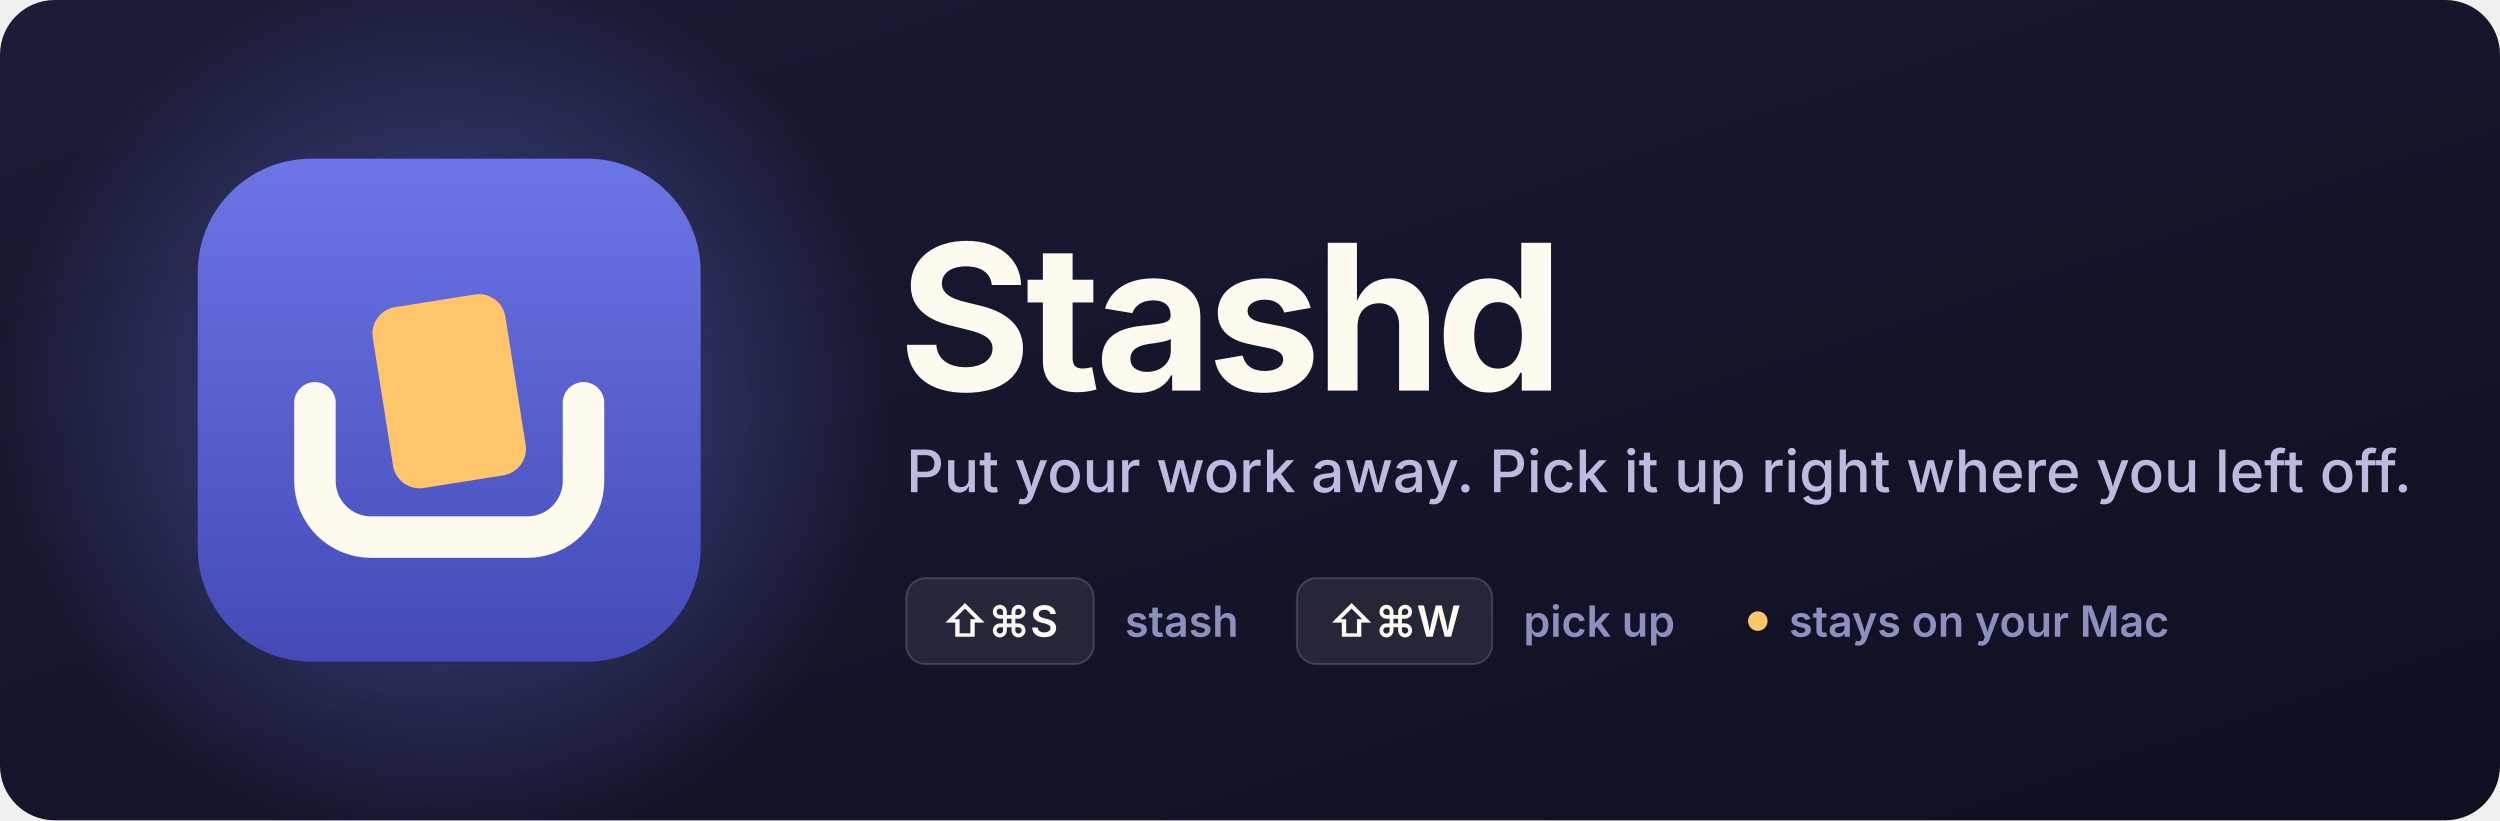
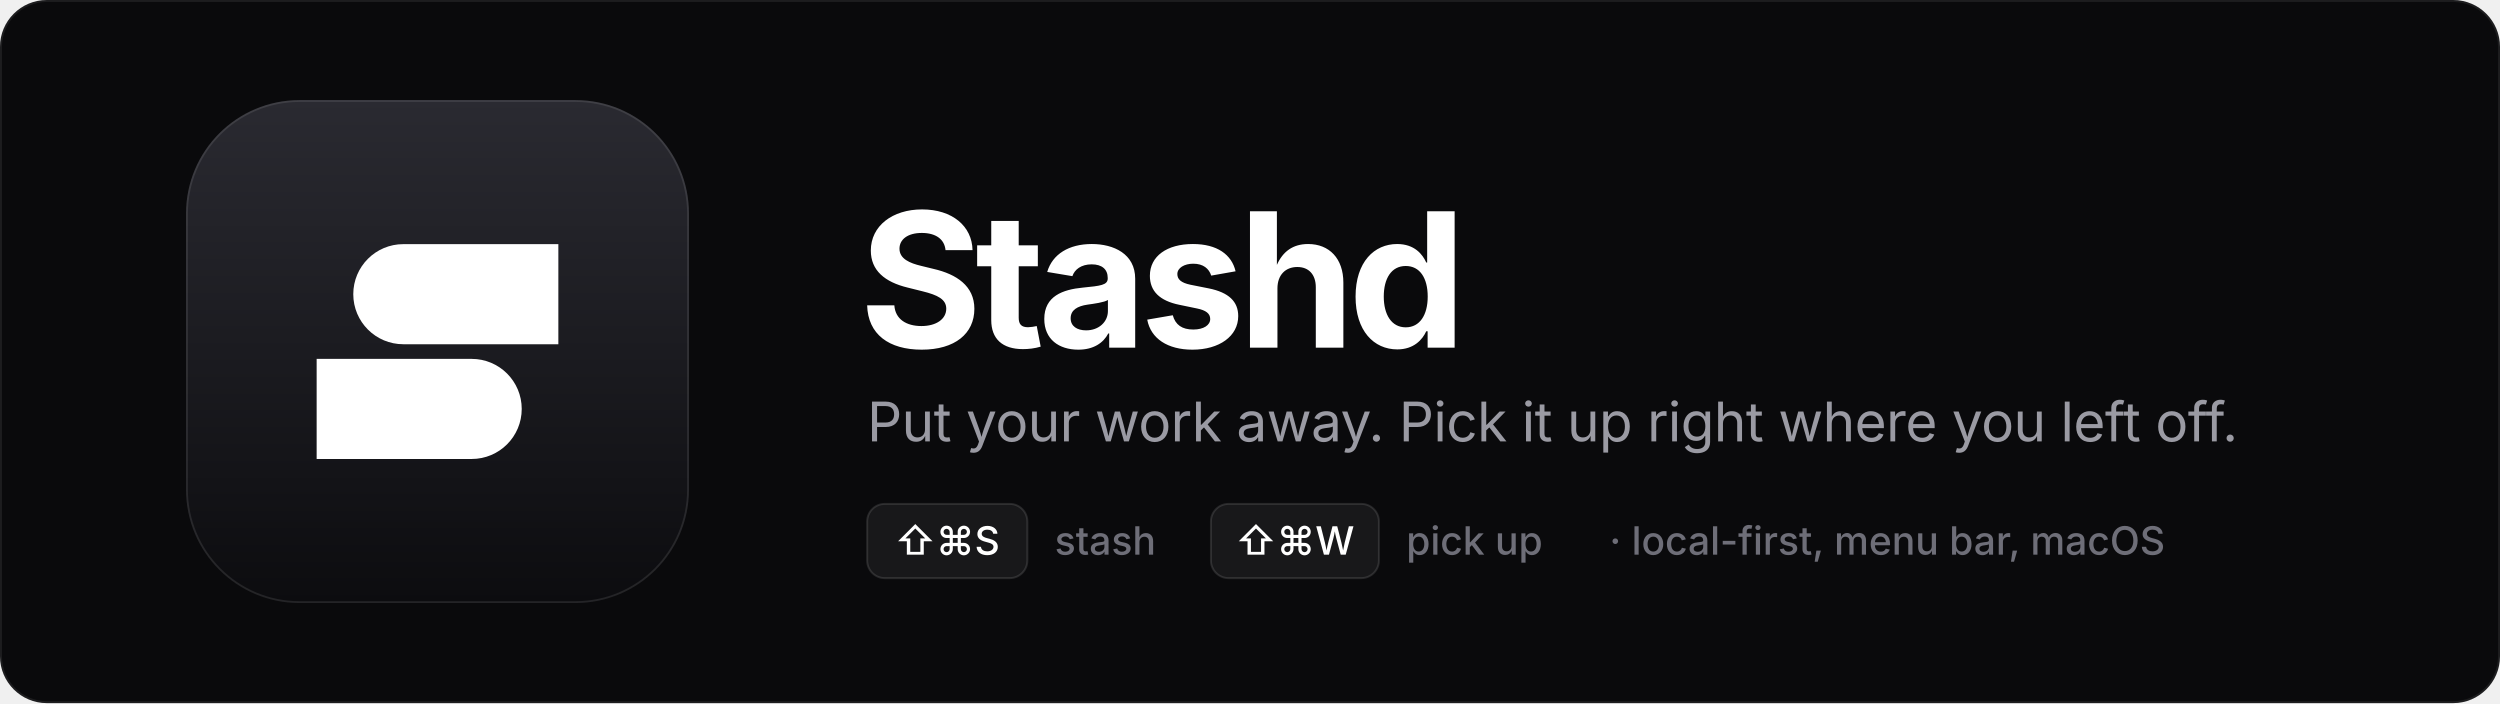
- <svg xmlns="http://www.w3.org/2000/svg" viewBox="0 0 1280 420" width="1280" height="420" role="img" aria-label="Stashd: put your work away, pick it up where you left off">
+ <svg xmlns="http://www.w3.org/2000/svg" viewBox="0 0 1280 360" width="1280" height="360" role="img" aria-label="Stashd: put your work away, pick it up where you left off">
  <style>
-     .drop { animation: drop 5.2s cubic-bezier(.3,.7,.4,1) infinite; }
-     .tray { animation: squash 5.2s ease-out infinite; transform-box: fill-box; transform-origin: 50% 100%; }
-     .glow { animation: pulse 5.2s ease-in-out infinite; transform-box: fill-box; transform-origin: center; }
-     @keyframes drop {
-       0%   { transform: translateY(-600px); opacity: 0; }
-       8%   { transform: translateY(-600px); opacity: 1; }
-       30%  { transform: translateY(14px); }
-       38%  { transform: translateY(-8px); }
-       45%  { transform: translateY(0); }
-       82%  { transform: translateY(0); opacity: 1; }
-       94%  { transform: translateY(-160px); opacity: 0; }
-       100% { transform: translateY(-600px); opacity: 0; }
+     .top { animation: top 6s cubic-bezier(.2,.8,.2,1) infinite; }
+     .bot { animation: bot 6s cubic-bezier(.2,.8,.2,1) infinite; }
+     @keyframes top {
+       0%   { transform: translateX(260px); opacity: 0; }
+       14%  { transform: translateX(0); opacity: 1; }
+       84%  { transform: translateX(0); opacity: 1; }
+       96%, 100% { transform: translateX(260px); opacity: 0; }
    }
-     @keyframes squash {
-       0%, 28% { transform: scale(1, 1); }
-       32%     { transform: scale(1.04, .93); }
-       40%     { transform: scale(.99, 1.02); }
-       46%, 100% { transform: scale(1, 1); }
+     @keyframes bot {
+       0%, 6% { transform: translateX(-260px); opacity: 0; }
+       20%  { transform: translateX(0); opacity: 1; }
+       80%  { transform: translateX(0); opacity: 1; }
+       92%, 100% { transform: translateX(-260px); opacity: 0; }
    }
-     @keyframes pulse {
-       0%, 25%  { opacity: .55; transform: scale(1); }
-       35%      { opacity: .9; transform: scale(1.08); }
-       60%, 100% { opacity: .55; transform: scale(1); }
-     }
-     @media (prefers-reduced-motion: reduce) { .drop, .tray, .glow { animation: none; } }
-     .title { font: 700 104px -apple-system, BlinkMacSystemFont, "SF Pro Display", "Inter", "Segoe UI", sans-serif; letter-spacing: -3px; }
-     .tag { font: 500 30px -apple-system, BlinkMacSystemFont, "SF Pro Text", "Inter", "Segoe UI", sans-serif; }
-     .key { font: 600 22px -apple-system, BlinkMacSystemFont, "SF Pro Text", "Inter", "Segoe UI", sans-serif; }
+     @media (prefers-reduced-motion: reduce) { .top, .bot { animation: none; } }
+     .title { font: 650 96px -apple-system, BlinkMacSystemFont, "SF Pro Display", "Inter", "Segoe UI", sans-serif; letter-spacing: -3.5px; }
+     .tag { font: 400 28px -apple-system, BlinkMacSystemFont, "SF Pro Text", "Inter", "Segoe UI", sans-serif; letter-spacing: -.2px; }
+     .key { font: 500 20px -apple-system, BlinkMacSystemFont, "SF Pro Text", "Inter", "Segoe UI", sans-serif; }
  </style>
  <defs>
-     <linearGradient id="bg" x1="0" y1="0" x2="1" y2="1">
-       <stop offset="0" stop-color="#1B1C36" />
-       <stop offset="1" stop-color="#0E0F1F" />
-     </linearGradient>
-     <radialGradient id="halo">
-       <stop offset="0" stop-color="#6C75E6" stop-opacity=".55" />
-       <stop offset="1" stop-color="#6C75E6" stop-opacity="0" />
-     </radialGradient>
    <linearGradient id="tile" x1="0" y1="0" x2="0" y2="1">
-       <stop offset="0" stop-color="#6C75E6" />
-       <stop offset="1" stop-color="#434AB8" />
+       <stop offset="0" stop-color="#2A2A31" />
+       <stop offset="1" stop-color="#0C0C0F" />
    </linearGradient>
    <clipPath id="sq">
      <rect x="100" y="100" width="824" height="824" rx="186" />
    </clipPath>
  </defs>
-   <rect width="1280" height="420" rx="28" fill="url(#bg)" />
-   <circle class="glow" cx="230" cy="210" r="230" fill="url(#halo)" />
-   <g transform="translate(70 50) scale(0.3125)">
+   <rect width="1280" height="360" rx="24" fill="#0A0A0C" />
+   <rect x=".5" y=".5" width="1279" height="359" rx="23.5" fill="none" stroke="#FFFFFF" stroke-opacity=".08" />
+   <g transform="translate(64 20) scale(0.3125)">
    <rect x="100" y="100" width="824" height="824" rx="186" fill="url(#tile)" />
+     <rect x="101.5" y="101.5" width="821" height="821" rx="184.5" fill="none" stroke="#FFFFFF" stroke-opacity=".10" stroke-width="3" />
    <g clip-path="url(#sq)">
-       <g class="drop">
-         <rect x="402" y="331" width="220" height="300" rx="44" fill="#FFC56B" transform="rotate(-9 512 481)" />
-       </g>
+       <path class="top" d="M456 336H710V500H456a82 82 0 0 1 0-164z" fill="#FFFFFF" />
+       <path class="bot" d="M314 524H568a82 82 0 0 1 0 164H314z" fill="#FFFFFF" />
    </g>
-     <path class="tray" d="M292 500V628a92 92 0 0 0 92 92H640a92 92 0 0 0 92-92V500" fill="none" stroke="#FFFAEF" stroke-width="68" stroke-linecap="round" />
  </g>
-   <text class="title" x="460" y="200" fill="#FFFAEF">Stashd</text>
-   <text class="tag" x="464" y="252" fill="#B9BCE0">Put your work away. Pick it up right where you left off.</text>
-   <g transform="translate(464 296)">
-     <rect width="96" height="44" rx="10" fill="#FFFFFF" fill-opacity=".08" stroke="#FFFFFF" stroke-opacity=".16" />
-     <text class="key" x="48" y="30" text-anchor="middle" fill="#FFFAEF">⇧⌘S</text>
-     <text class="key" x="112" y="30" fill="#8C90BE">stash</text>
-     <rect x="200" width="100" height="44" rx="10" fill="#FFFFFF" fill-opacity=".08" stroke="#FFFFFF" stroke-opacity=".16" />
-     <text class="key" x="250" y="30" text-anchor="middle" fill="#FFFAEF">⇧⌘W</text>
-     <text class="key" x="316" y="30" fill="#8C90BE">pick up</text>
-     <circle cx="436" cy="22" r="5" fill="#FFC56B" />
-     <text class="key" x="452" y="30" fill="#8C90BE">stays on your Mac</text>
+   <text class="title" x="440" y="178" fill="#FFFFFF">Stashd</text>
+   <text class="tag" x="444" y="226" fill="#9A9AA3">Put your work away. Pick it up right where you left off.</text>
+   <g transform="translate(444 258)" class="key">
+     <rect width="82" height="38" rx="9" fill="#FFFFFF" fill-opacity=".06" stroke="#FFFFFF" stroke-opacity=".12" />
+     <text x="41" y="26" text-anchor="middle" fill="#FFFFFF">⇧⌘S</text>
+     <text x="96" y="26" fill="#6E6E78">stash</text>
+     <rect x="176" width="86" height="38" rx="9" fill="#FFFFFF" fill-opacity=".06" stroke="#FFFFFF" stroke-opacity=".12" />
+     <text x="219" y="26" text-anchor="middle" fill="#FFFFFF">⇧⌘W</text>
+     <text x="276" y="26" fill="#6E6E78">pick up</text>
+     <text x="380" y="26" fill="#6E6E78">·  local-first, menu bar, macOS</text>
  </g>
</svg>
